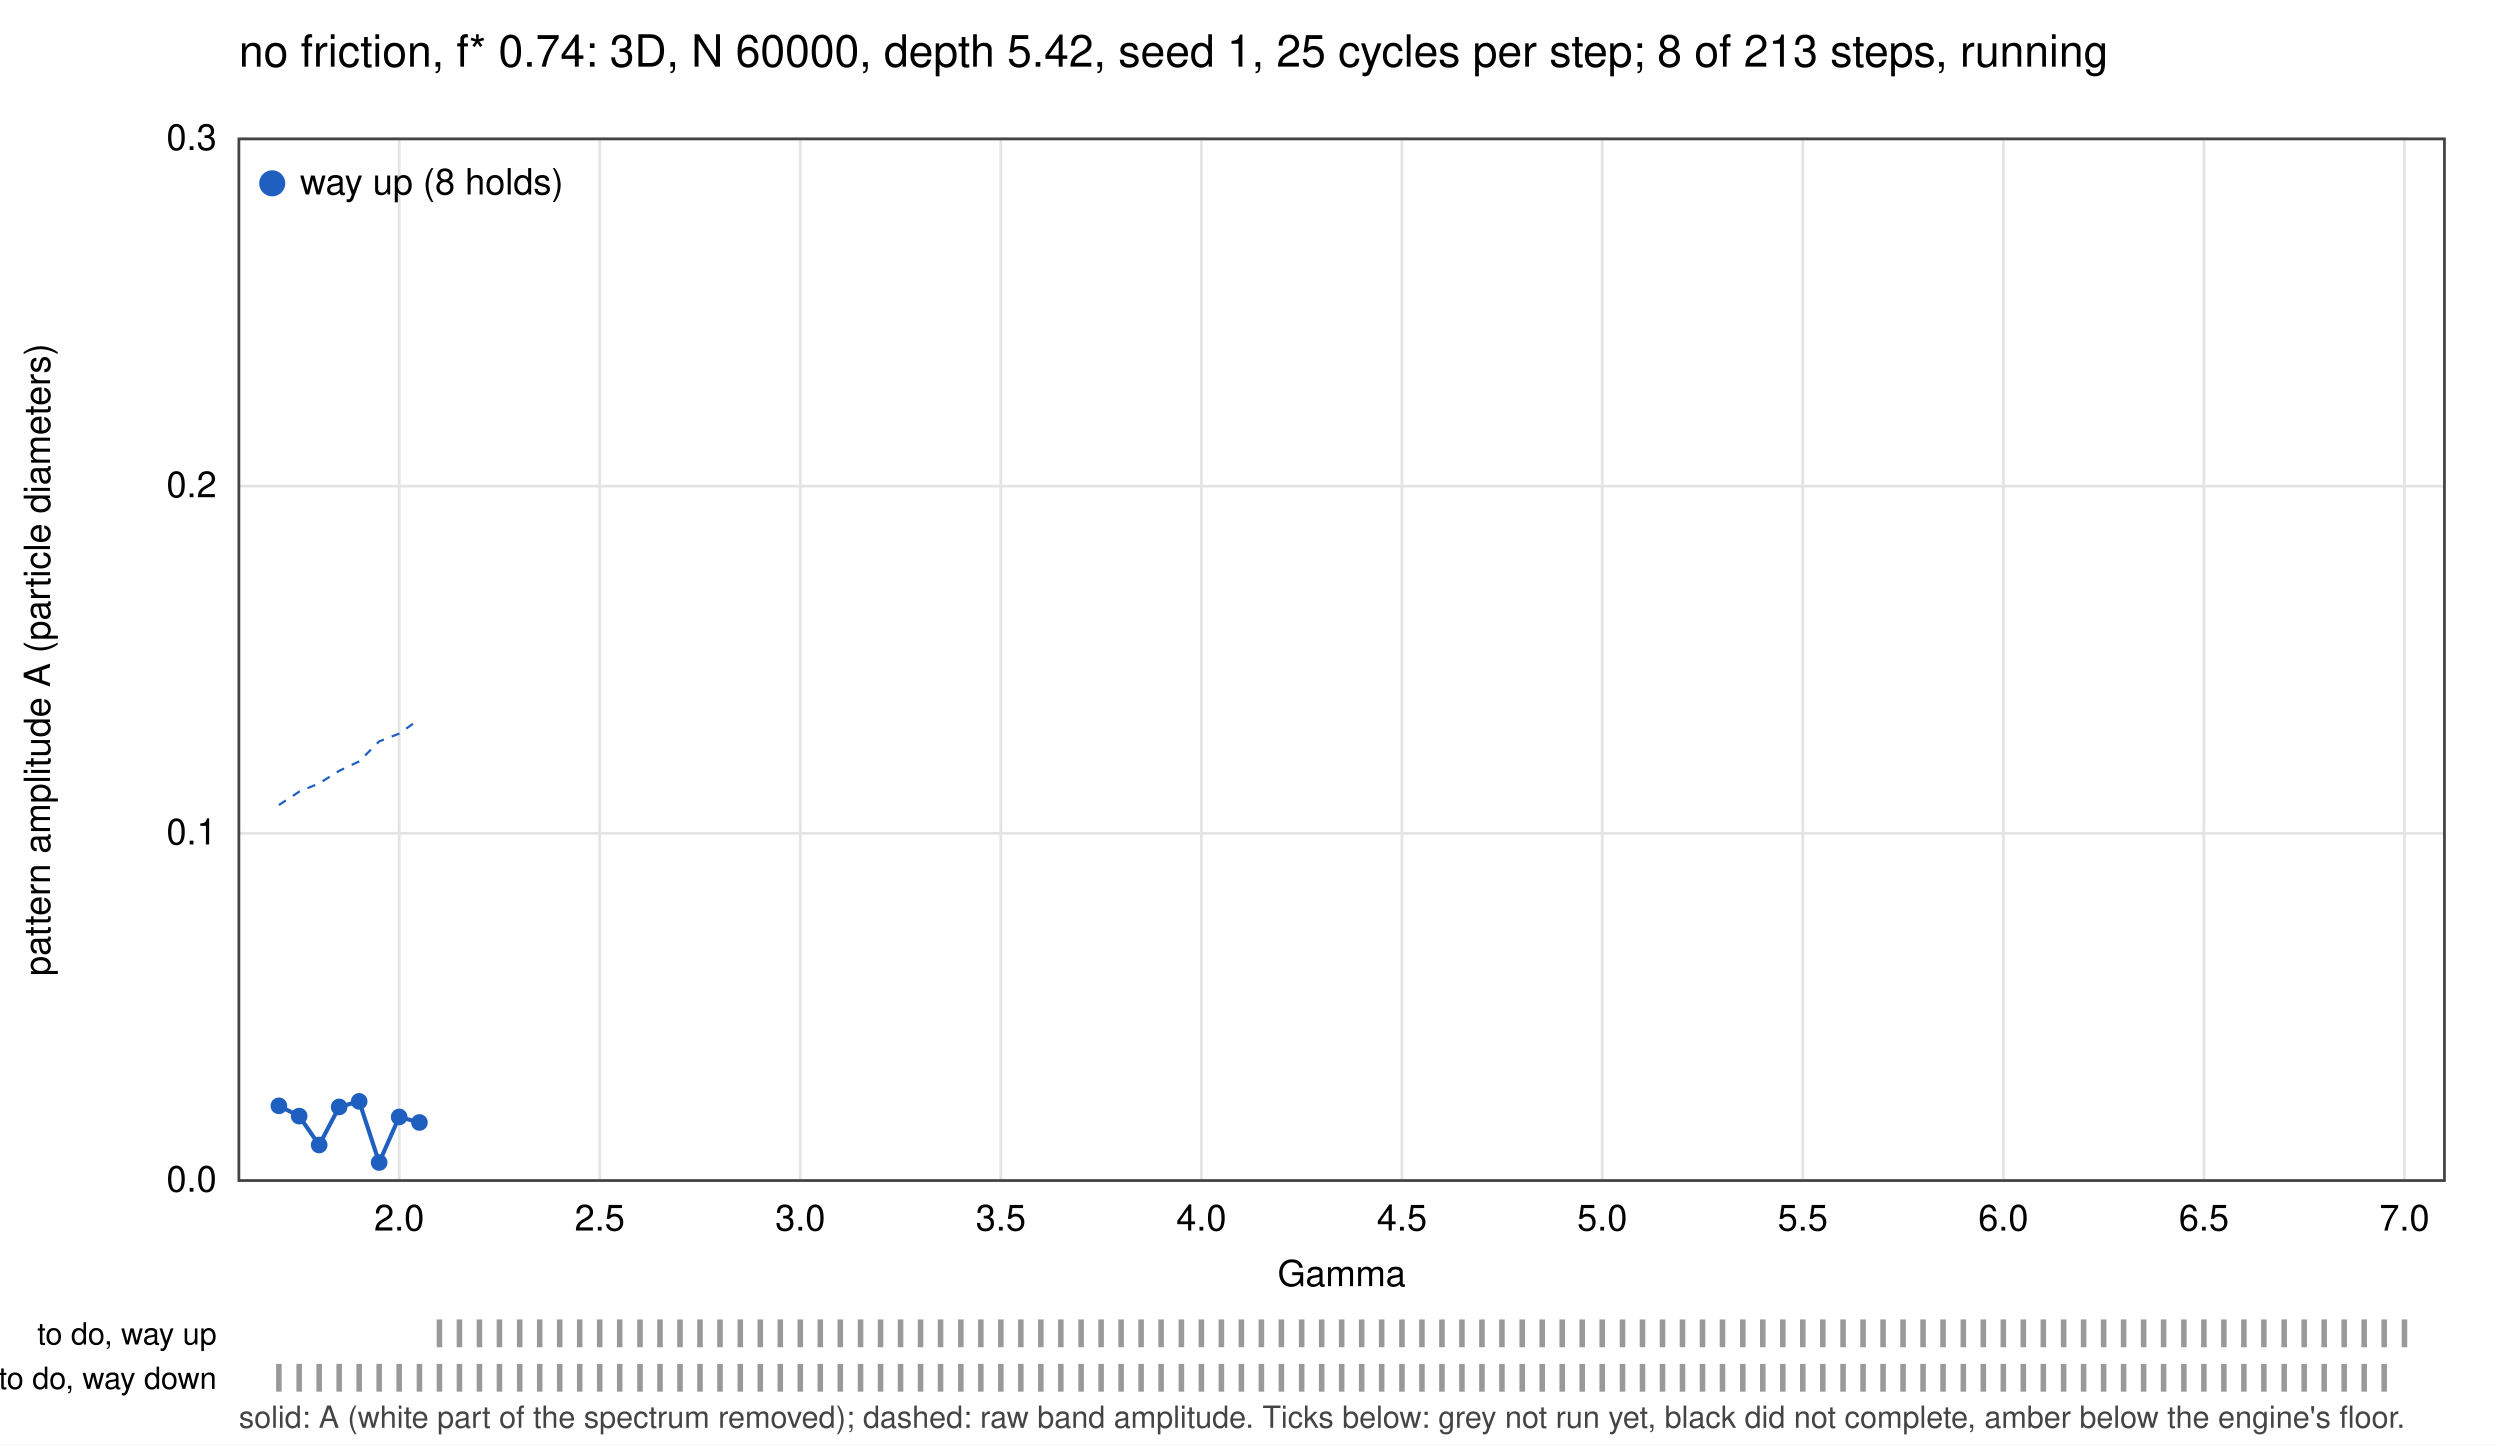
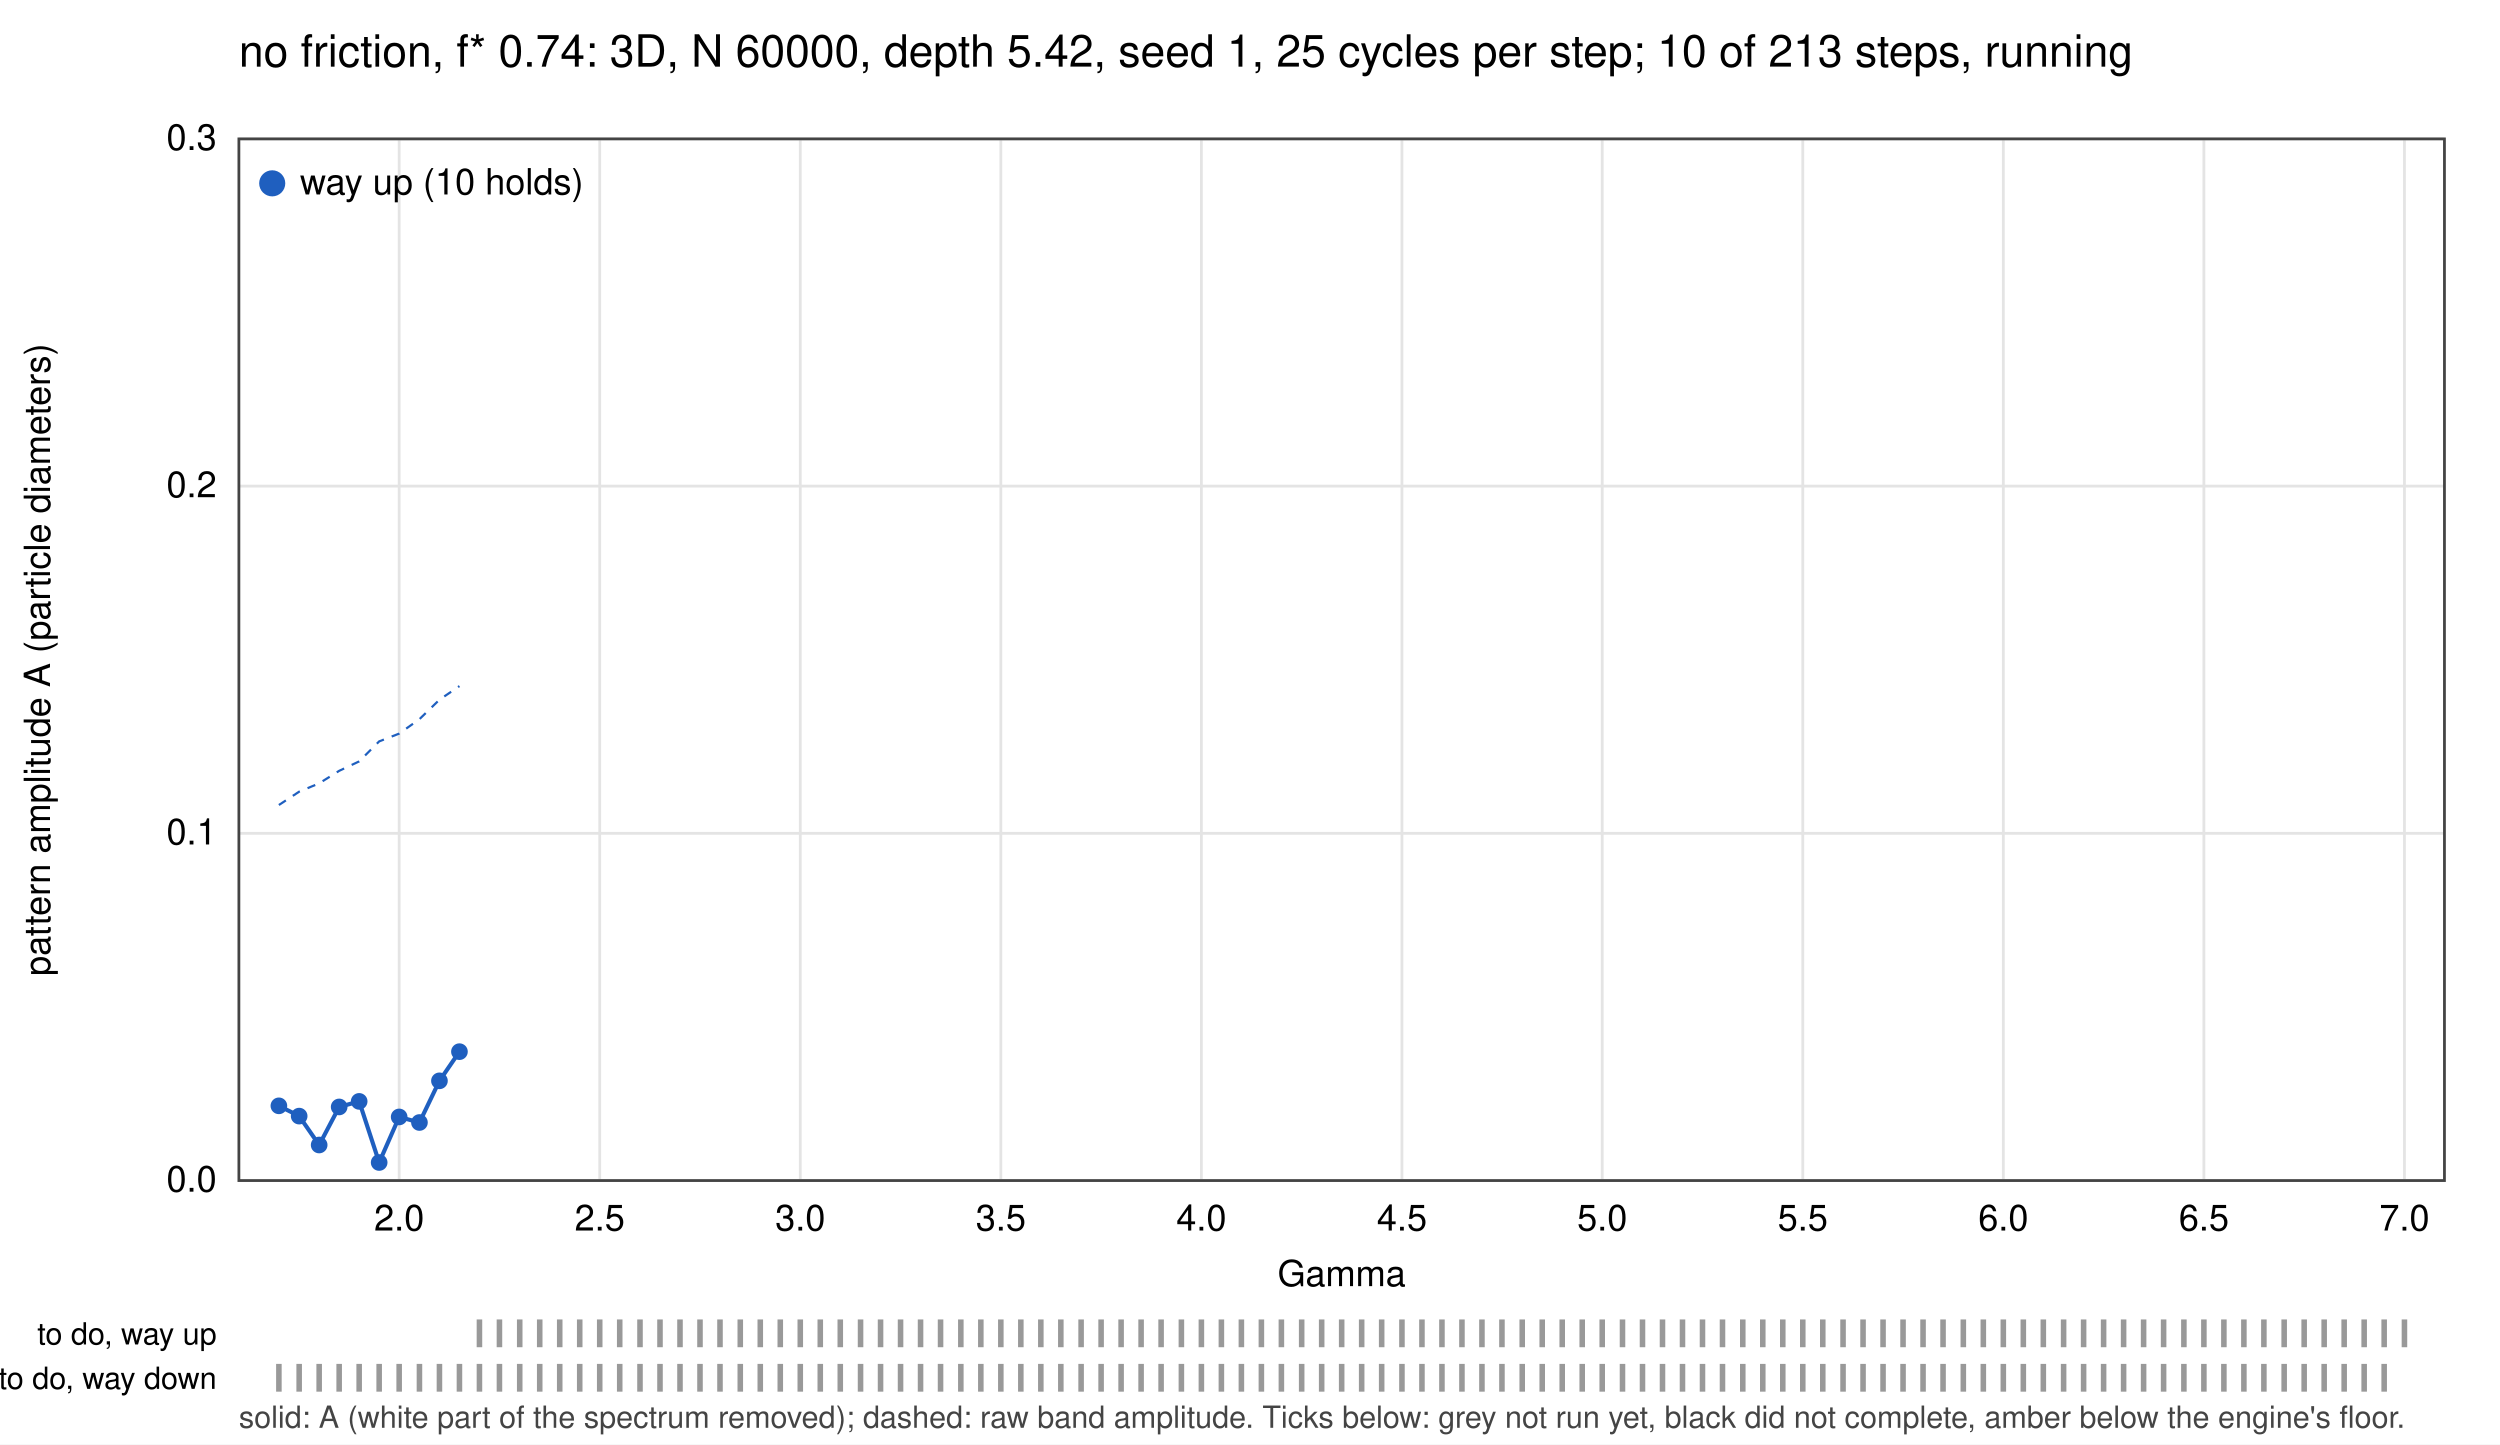
<svg xmlns="http://www.w3.org/2000/svg" width="900" height="520" viewBox="0 0 900 520" font-family="Helvetica, Arial, sans-serif" font-size="13">
  <rect width="900" height="520" fill="white" />
-   <text x="86" y="24" font-size="16">no friction, f* 0.74: 3D, N 60000, depth 5.42, seed 1, 25 cycles per step; 8 of 213 steps, running</text>
+   <text x="86" y="24" font-size="16">no friction, f* 0.74: 3D, N 60000, depth 5.42, seed 1, 25 cycles per step; 10 of 213 steps, running</text>
  <line x1="86" x2="880" y1="425.0" y2="425.0" stroke="#e4e4e4" />
  <text x="78" y="429.0" text-anchor="end">0.0</text>
  <line x1="86" x2="880" y1="300.0" y2="300.0" stroke="#e4e4e4" />
  <text x="78" y="304.0" text-anchor="end">0.1</text>
  <line x1="86" x2="880" y1="175.0" y2="175.0" stroke="#e4e4e4" />
  <text x="78" y="179.0" text-anchor="end">0.2</text>
  <line x1="86" x2="880" y1="50.0" y2="50.0" stroke="#e4e4e4" />
  <text x="78" y="54.0" text-anchor="end">0.3</text>
  <line x1="143.7" x2="143.7" y1="50" y2="425" stroke="#e4e4e4" />
  <text x="143.7" y="443" text-anchor="middle">2.0</text>
  <line x1="215.9" x2="215.9" y1="50" y2="425" stroke="#e4e4e4" />
  <text x="215.9" y="443" text-anchor="middle">2.5</text>
  <line x1="288.1" x2="288.1" y1="50" y2="425" stroke="#e4e4e4" />
  <text x="288.1" y="443" text-anchor="middle">3.0</text>
  <line x1="360.3" x2="360.3" y1="50" y2="425" stroke="#e4e4e4" />
  <text x="360.3" y="443" text-anchor="middle">3.5</text>
  <line x1="432.5" x2="432.5" y1="50" y2="425" stroke="#e4e4e4" />
  <text x="432.5" y="443" text-anchor="middle">4.0</text>
  <line x1="504.7" x2="504.7" y1="50" y2="425" stroke="#e4e4e4" />
  <text x="504.7" y="443" text-anchor="middle">4.5</text>
  <line x1="576.8" x2="576.8" y1="50" y2="425" stroke="#e4e4e4" />
  <text x="576.8" y="443" text-anchor="middle">5.0</text>
  <line x1="649.0" x2="649.0" y1="50" y2="425" stroke="#e4e4e4" />
  <text x="649.0" y="443" text-anchor="middle">5.5</text>
  <line x1="721.2" x2="721.2" y1="50" y2="425" stroke="#e4e4e4" />
  <text x="721.2" y="443" text-anchor="middle">6.0</text>
  <line x1="793.4" x2="793.4" y1="50" y2="425" stroke="#e4e4e4" />
  <text x="793.4" y="443" text-anchor="middle">6.5</text>
  <line x1="865.6" x2="865.6" y1="50" y2="425" stroke="#e4e4e4" />
  <text x="865.6" y="443" text-anchor="middle">7.0</text>
  <rect x="86" y="50" width="794" height="375" fill="none" stroke="#444" />
  <text x="483.0" y="463" text-anchor="middle">Gamma</text>
  <text transform="translate(18 237.5) rotate(-90)" text-anchor="middle">pattern amplitude A (particle diameters)</text>
-   <polyline fill="none" stroke="#1f5fbf" stroke-width="1.5" points="100.4,398.1 107.7,401.8 114.9,412.2 122.1,398.5 129.3,396.5 136.5,418.5 143.7,402.1 151.0,404.1" />
-   <polyline fill="none" stroke="#1f5fbf" stroke-width="0.8" stroke-dasharray="3 3" points="100.4,289.8 107.7,285.0 114.9,282.0 122.1,277.5 129.3,274.1 136.5,266.9 143.7,264.1 151.0,258.9" />
+   <polyline fill="none" stroke="#1f5fbf" stroke-width="1.5" points="100.4,398.1 107.7,401.8 114.9,412.2 122.1,398.5 129.3,396.5 136.5,418.5 143.7,402.1 151.0,404.1 158.2,389.1 165.4,378.6" />
+   <polyline fill="none" stroke="#1f5fbf" stroke-width="0.8" stroke-dasharray="3 3" points="100.4,289.8 107.7,285.0 114.9,282.0 122.1,277.5 129.3,274.1 136.5,266.9 143.7,264.1 151.0,258.9 158.2,251.9 165.4,247.0" />
  <circle cx="100.4" cy="398.1" r="3" fill="#1f5fbf" />
  <circle cx="107.7" cy="401.8" r="3" fill="#1f5fbf" />
  <circle cx="114.9" cy="412.2" r="3" fill="#1f5fbf" />
  <circle cx="122.1" cy="398.5" r="3" fill="#1f5fbf" />
  <circle cx="129.3" cy="396.5" r="3" fill="#1f5fbf" />
  <circle cx="136.5" cy="418.5" r="3" fill="#1f5fbf" />
  <circle cx="143.7" cy="402.1" r="3" fill="#1f5fbf" />
  <circle cx="151.0" cy="404.1" r="3" fill="#1f5fbf" />
+   <circle cx="158.2" cy="389.1" r="3" fill="#1f5fbf" />
+   <circle cx="165.4" cy="378.6" r="3" fill="#1f5fbf" />
  <circle cx="98" cy="66" r="4" fill="#1f5fbf" stroke="#1f5fbf" stroke-width="1.4" />
-   <text x="108" y="70">way up (8 holds)</text>
-   <line x1="158.2" x2="158.2" y1="475" y2="485" stroke="#999" stroke-width="2" />
-   <line x1="165.4" x2="165.4" y1="475" y2="485" stroke="#999" stroke-width="2" />
+   <text x="108" y="70">way up (10 holds)</text>
  <line x1="172.6" x2="172.6" y1="475" y2="485" stroke="#999" stroke-width="2" />
  <line x1="179.8" x2="179.8" y1="475" y2="485" stroke="#999" stroke-width="2" />
  <line x1="187.1" x2="187.1" y1="475" y2="485" stroke="#999" stroke-width="2" />
  <line x1="194.3" x2="194.3" y1="475" y2="485" stroke="#999" stroke-width="2" />
  <line x1="201.5" x2="201.5" y1="475" y2="485" stroke="#999" stroke-width="2" />
  <line x1="208.7" x2="208.7" y1="475" y2="485" stroke="#999" stroke-width="2" />
  <line x1="215.9" x2="215.9" y1="475" y2="485" stroke="#999" stroke-width="2" />
  <line x1="223.1" x2="223.1" y1="475" y2="485" stroke="#999" stroke-width="2" />
  <line x1="230.4" x2="230.4" y1="475" y2="485" stroke="#999" stroke-width="2" />
  <line x1="237.6" x2="237.6" y1="475" y2="485" stroke="#999" stroke-width="2" />
  <line x1="244.8" x2="244.8" y1="475" y2="485" stroke="#999" stroke-width="2" />
  <line x1="252.0" x2="252.0" y1="475" y2="485" stroke="#999" stroke-width="2" />
  <line x1="259.2" x2="259.2" y1="475" y2="485" stroke="#999" stroke-width="2" />
  <line x1="266.5" x2="266.5" y1="475" y2="485" stroke="#999" stroke-width="2" />
  <line x1="273.7" x2="273.7" y1="475" y2="485" stroke="#999" stroke-width="2" />
  <line x1="280.9" x2="280.9" y1="475" y2="485" stroke="#999" stroke-width="2" />
  <line x1="288.1" x2="288.1" y1="475" y2="485" stroke="#999" stroke-width="2" />
  <line x1="295.3" x2="295.3" y1="475" y2="485" stroke="#999" stroke-width="2" />
  <line x1="302.5" x2="302.5" y1="475" y2="485" stroke="#999" stroke-width="2" />
  <line x1="309.8" x2="309.8" y1="475" y2="485" stroke="#999" stroke-width="2" />
  <line x1="317.0" x2="317.0" y1="475" y2="485" stroke="#999" stroke-width="2" />
  <line x1="324.2" x2="324.2" y1="475" y2="485" stroke="#999" stroke-width="2" />
  <line x1="331.4" x2="331.4" y1="475" y2="485" stroke="#999" stroke-width="2" />
  <line x1="338.6" x2="338.6" y1="475" y2="485" stroke="#999" stroke-width="2" />
  <line x1="345.9" x2="345.9" y1="475" y2="485" stroke="#999" stroke-width="2" />
  <line x1="353.1" x2="353.1" y1="475" y2="485" stroke="#999" stroke-width="2" />
  <line x1="360.3" x2="360.3" y1="475" y2="485" stroke="#999" stroke-width="2" />
  <line x1="367.5" x2="367.5" y1="475" y2="485" stroke="#999" stroke-width="2" />
  <line x1="374.7" x2="374.7" y1="475" y2="485" stroke="#999" stroke-width="2" />
  <line x1="381.9" x2="381.9" y1="475" y2="485" stroke="#999" stroke-width="2" />
  <line x1="389.2" x2="389.2" y1="475" y2="485" stroke="#999" stroke-width="2" />
  <line x1="396.4" x2="396.4" y1="475" y2="485" stroke="#999" stroke-width="2" />
  <line x1="403.6" x2="403.6" y1="475" y2="485" stroke="#999" stroke-width="2" />
  <line x1="410.8" x2="410.8" y1="475" y2="485" stroke="#999" stroke-width="2" />
  <line x1="418.0" x2="418.0" y1="475" y2="485" stroke="#999" stroke-width="2" />
  <line x1="425.3" x2="425.3" y1="475" y2="485" stroke="#999" stroke-width="2" />
  <line x1="432.5" x2="432.5" y1="475" y2="485" stroke="#999" stroke-width="2" />
  <line x1="439.7" x2="439.7" y1="475" y2="485" stroke="#999" stroke-width="2" />
  <line x1="446.9" x2="446.9" y1="475" y2="485" stroke="#999" stroke-width="2" />
  <line x1="454.1" x2="454.1" y1="475" y2="485" stroke="#999" stroke-width="2" />
  <line x1="461.3" x2="461.3" y1="475" y2="485" stroke="#999" stroke-width="2" />
  <line x1="468.6" x2="468.6" y1="475" y2="485" stroke="#999" stroke-width="2" />
  <line x1="475.8" x2="475.8" y1="475" y2="485" stroke="#999" stroke-width="2" />
  <line x1="483.0" x2="483.0" y1="475" y2="485" stroke="#999" stroke-width="2" />
  <line x1="490.2" x2="490.2" y1="475" y2="485" stroke="#999" stroke-width="2" />
  <line x1="497.4" x2="497.4" y1="475" y2="485" stroke="#999" stroke-width="2" />
  <line x1="504.7" x2="504.7" y1="475" y2="485" stroke="#999" stroke-width="2" />
  <line x1="511.9" x2="511.9" y1="475" y2="485" stroke="#999" stroke-width="2" />
  <line x1="519.1" x2="519.1" y1="475" y2="485" stroke="#999" stroke-width="2" />
  <line x1="526.3" x2="526.3" y1="475" y2="485" stroke="#999" stroke-width="2" />
  <line x1="533.5" x2="533.5" y1="475" y2="485" stroke="#999" stroke-width="2" />
  <line x1="540.7" x2="540.7" y1="475" y2="485" stroke="#999" stroke-width="2" />
  <line x1="548.0" x2="548.0" y1="475" y2="485" stroke="#999" stroke-width="2" />
  <line x1="555.2" x2="555.2" y1="475" y2="485" stroke="#999" stroke-width="2" />
  <line x1="562.4" x2="562.4" y1="475" y2="485" stroke="#999" stroke-width="2" />
  <line x1="569.6" x2="569.6" y1="475" y2="485" stroke="#999" stroke-width="2" />
  <line x1="576.8" x2="576.8" y1="475" y2="485" stroke="#999" stroke-width="2" />
  <line x1="584.1" x2="584.1" y1="475" y2="485" stroke="#999" stroke-width="2" />
  <line x1="591.3" x2="591.3" y1="475" y2="485" stroke="#999" stroke-width="2" />
  <line x1="598.5" x2="598.5" y1="475" y2="485" stroke="#999" stroke-width="2" />
  <line x1="605.7" x2="605.7" y1="475" y2="485" stroke="#999" stroke-width="2" />
  <line x1="612.9" x2="612.9" y1="475" y2="485" stroke="#999" stroke-width="2" />
  <line x1="620.1" x2="620.1" y1="475" y2="485" stroke="#999" stroke-width="2" />
  <line x1="627.4" x2="627.4" y1="475" y2="485" stroke="#999" stroke-width="2" />
  <line x1="634.6" x2="634.6" y1="475" y2="485" stroke="#999" stroke-width="2" />
  <line x1="641.8" x2="641.8" y1="475" y2="485" stroke="#999" stroke-width="2" />
  <line x1="649.0" x2="649.0" y1="475" y2="485" stroke="#999" stroke-width="2" />
  <line x1="656.2" x2="656.2" y1="475" y2="485" stroke="#999" stroke-width="2" />
  <line x1="663.5" x2="663.5" y1="475" y2="485" stroke="#999" stroke-width="2" />
  <line x1="670.7" x2="670.7" y1="475" y2="485" stroke="#999" stroke-width="2" />
  <line x1="677.9" x2="677.9" y1="475" y2="485" stroke="#999" stroke-width="2" />
  <line x1="685.1" x2="685.1" y1="475" y2="485" stroke="#999" stroke-width="2" />
  <line x1="692.3" x2="692.3" y1="475" y2="485" stroke="#999" stroke-width="2" />
  <line x1="699.5" x2="699.5" y1="475" y2="485" stroke="#999" stroke-width="2" />
  <line x1="706.8" x2="706.8" y1="475" y2="485" stroke="#999" stroke-width="2" />
  <line x1="714.0" x2="714.0" y1="475" y2="485" stroke="#999" stroke-width="2" />
  <line x1="721.2" x2="721.2" y1="475" y2="485" stroke="#999" stroke-width="2" />
  <line x1="728.4" x2="728.4" y1="475" y2="485" stroke="#999" stroke-width="2" />
  <line x1="735.6" x2="735.6" y1="475" y2="485" stroke="#999" stroke-width="2" />
  <line x1="742.9" x2="742.9" y1="475" y2="485" stroke="#999" stroke-width="2" />
  <line x1="750.1" x2="750.1" y1="475" y2="485" stroke="#999" stroke-width="2" />
  <line x1="757.3" x2="757.3" y1="475" y2="485" stroke="#999" stroke-width="2" />
  <line x1="764.5" x2="764.5" y1="475" y2="485" stroke="#999" stroke-width="2" />
  <line x1="771.7" x2="771.7" y1="475" y2="485" stroke="#999" stroke-width="2" />
  <line x1="778.9" x2="778.9" y1="475" y2="485" stroke="#999" stroke-width="2" />
  <line x1="786.2" x2="786.2" y1="475" y2="485" stroke="#999" stroke-width="2" />
  <line x1="793.4" x2="793.4" y1="475" y2="485" stroke="#999" stroke-width="2" />
  <line x1="800.6" x2="800.6" y1="475" y2="485" stroke="#999" stroke-width="2" />
  <line x1="807.8" x2="807.8" y1="475" y2="485" stroke="#999" stroke-width="2" />
  <line x1="815.0" x2="815.0" y1="475" y2="485" stroke="#999" stroke-width="2" />
  <line x1="822.3" x2="822.3" y1="475" y2="485" stroke="#999" stroke-width="2" />
  <line x1="829.5" x2="829.5" y1="475" y2="485" stroke="#999" stroke-width="2" />
  <line x1="836.7" x2="836.7" y1="475" y2="485" stroke="#999" stroke-width="2" />
  <line x1="843.9" x2="843.9" y1="475" y2="485" stroke="#999" stroke-width="2" />
  <line x1="851.1" x2="851.1" y1="475" y2="485" stroke="#999" stroke-width="2" />
  <line x1="858.3" x2="858.3" y1="475" y2="485" stroke="#999" stroke-width="2" />
  <line x1="865.6" x2="865.6" y1="475" y2="485" stroke="#999" stroke-width="2" />
  <line x1="858.3" x2="858.3" y1="491" y2="501" stroke="#999" stroke-width="2" />
  <line x1="851.1" x2="851.1" y1="491" y2="501" stroke="#999" stroke-width="2" />
  <line x1="843.9" x2="843.9" y1="491" y2="501" stroke="#999" stroke-width="2" />
  <line x1="836.7" x2="836.7" y1="491" y2="501" stroke="#999" stroke-width="2" />
  <line x1="829.5" x2="829.5" y1="491" y2="501" stroke="#999" stroke-width="2" />
  <line x1="822.3" x2="822.3" y1="491" y2="501" stroke="#999" stroke-width="2" />
  <line x1="815.0" x2="815.0" y1="491" y2="501" stroke="#999" stroke-width="2" />
  <line x1="807.8" x2="807.8" y1="491" y2="501" stroke="#999" stroke-width="2" />
  <line x1="800.6" x2="800.6" y1="491" y2="501" stroke="#999" stroke-width="2" />
  <line x1="793.4" x2="793.4" y1="491" y2="501" stroke="#999" stroke-width="2" />
  <line x1="786.2" x2="786.2" y1="491" y2="501" stroke="#999" stroke-width="2" />
  <line x1="778.9" x2="778.9" y1="491" y2="501" stroke="#999" stroke-width="2" />
  <line x1="771.7" x2="771.7" y1="491" y2="501" stroke="#999" stroke-width="2" />
  <line x1="764.5" x2="764.5" y1="491" y2="501" stroke="#999" stroke-width="2" />
  <line x1="757.3" x2="757.3" y1="491" y2="501" stroke="#999" stroke-width="2" />
  <line x1="750.1" x2="750.1" y1="491" y2="501" stroke="#999" stroke-width="2" />
  <line x1="742.9" x2="742.9" y1="491" y2="501" stroke="#999" stroke-width="2" />
  <line x1="735.6" x2="735.6" y1="491" y2="501" stroke="#999" stroke-width="2" />
  <line x1="728.4" x2="728.4" y1="491" y2="501" stroke="#999" stroke-width="2" />
  <line x1="721.2" x2="721.2" y1="491" y2="501" stroke="#999" stroke-width="2" />
  <line x1="714.0" x2="714.0" y1="491" y2="501" stroke="#999" stroke-width="2" />
  <line x1="706.8" x2="706.8" y1="491" y2="501" stroke="#999" stroke-width="2" />
  <line x1="699.5" x2="699.5" y1="491" y2="501" stroke="#999" stroke-width="2" />
  <line x1="692.3" x2="692.3" y1="491" y2="501" stroke="#999" stroke-width="2" />
  <line x1="685.1" x2="685.1" y1="491" y2="501" stroke="#999" stroke-width="2" />
  <line x1="677.9" x2="677.9" y1="491" y2="501" stroke="#999" stroke-width="2" />
  <line x1="670.7" x2="670.7" y1="491" y2="501" stroke="#999" stroke-width="2" />
  <line x1="663.5" x2="663.5" y1="491" y2="501" stroke="#999" stroke-width="2" />
  <line x1="656.2" x2="656.2" y1="491" y2="501" stroke="#999" stroke-width="2" />
  <line x1="649.0" x2="649.0" y1="491" y2="501" stroke="#999" stroke-width="2" />
  <line x1="641.8" x2="641.8" y1="491" y2="501" stroke="#999" stroke-width="2" />
  <line x1="634.6" x2="634.6" y1="491" y2="501" stroke="#999" stroke-width="2" />
  <line x1="627.4" x2="627.4" y1="491" y2="501" stroke="#999" stroke-width="2" />
  <line x1="620.1" x2="620.1" y1="491" y2="501" stroke="#999" stroke-width="2" />
  <line x1="612.9" x2="612.9" y1="491" y2="501" stroke="#999" stroke-width="2" />
  <line x1="605.7" x2="605.7" y1="491" y2="501" stroke="#999" stroke-width="2" />
  <line x1="598.5" x2="598.5" y1="491" y2="501" stroke="#999" stroke-width="2" />
  <line x1="591.3" x2="591.3" y1="491" y2="501" stroke="#999" stroke-width="2" />
  <line x1="584.1" x2="584.1" y1="491" y2="501" stroke="#999" stroke-width="2" />
  <line x1="576.8" x2="576.8" y1="491" y2="501" stroke="#999" stroke-width="2" />
  <line x1="569.6" x2="569.6" y1="491" y2="501" stroke="#999" stroke-width="2" />
  <line x1="562.4" x2="562.4" y1="491" y2="501" stroke="#999" stroke-width="2" />
  <line x1="555.2" x2="555.2" y1="491" y2="501" stroke="#999" stroke-width="2" />
  <line x1="548.0" x2="548.0" y1="491" y2="501" stroke="#999" stroke-width="2" />
  <line x1="540.7" x2="540.7" y1="491" y2="501" stroke="#999" stroke-width="2" />
  <line x1="533.5" x2="533.5" y1="491" y2="501" stroke="#999" stroke-width="2" />
  <line x1="526.3" x2="526.3" y1="491" y2="501" stroke="#999" stroke-width="2" />
  <line x1="519.1" x2="519.1" y1="491" y2="501" stroke="#999" stroke-width="2" />
  <line x1="511.9" x2="511.9" y1="491" y2="501" stroke="#999" stroke-width="2" />
  <line x1="504.7" x2="504.7" y1="491" y2="501" stroke="#999" stroke-width="2" />
  <line x1="497.4" x2="497.4" y1="491" y2="501" stroke="#999" stroke-width="2" />
  <line x1="490.2" x2="490.2" y1="491" y2="501" stroke="#999" stroke-width="2" />
  <line x1="483.0" x2="483.0" y1="491" y2="501" stroke="#999" stroke-width="2" />
  <line x1="475.8" x2="475.8" y1="491" y2="501" stroke="#999" stroke-width="2" />
  <line x1="468.6" x2="468.6" y1="491" y2="501" stroke="#999" stroke-width="2" />
  <line x1="461.3" x2="461.3" y1="491" y2="501" stroke="#999" stroke-width="2" />
  <line x1="454.1" x2="454.1" y1="491" y2="501" stroke="#999" stroke-width="2" />
  <line x1="446.9" x2="446.9" y1="491" y2="501" stroke="#999" stroke-width="2" />
  <line x1="439.7" x2="439.7" y1="491" y2="501" stroke="#999" stroke-width="2" />
  <line x1="432.5" x2="432.5" y1="491" y2="501" stroke="#999" stroke-width="2" />
  <line x1="425.3" x2="425.3" y1="491" y2="501" stroke="#999" stroke-width="2" />
  <line x1="418.0" x2="418.0" y1="491" y2="501" stroke="#999" stroke-width="2" />
  <line x1="410.8" x2="410.8" y1="491" y2="501" stroke="#999" stroke-width="2" />
  <line x1="403.6" x2="403.6" y1="491" y2="501" stroke="#999" stroke-width="2" />
  <line x1="396.4" x2="396.4" y1="491" y2="501" stroke="#999" stroke-width="2" />
  <line x1="389.2" x2="389.2" y1="491" y2="501" stroke="#999" stroke-width="2" />
  <line x1="381.9" x2="381.9" y1="491" y2="501" stroke="#999" stroke-width="2" />
  <line x1="374.7" x2="374.7" y1="491" y2="501" stroke="#999" stroke-width="2" />
  <line x1="367.5" x2="367.5" y1="491" y2="501" stroke="#999" stroke-width="2" />
  <line x1="360.3" x2="360.3" y1="491" y2="501" stroke="#999" stroke-width="2" />
  <line x1="353.1" x2="353.1" y1="491" y2="501" stroke="#999" stroke-width="2" />
  <line x1="345.9" x2="345.9" y1="491" y2="501" stroke="#999" stroke-width="2" />
  <line x1="338.6" x2="338.6" y1="491" y2="501" stroke="#999" stroke-width="2" />
  <line x1="331.4" x2="331.4" y1="491" y2="501" stroke="#999" stroke-width="2" />
  <line x1="324.2" x2="324.2" y1="491" y2="501" stroke="#999" stroke-width="2" />
  <line x1="317.0" x2="317.0" y1="491" y2="501" stroke="#999" stroke-width="2" />
  <line x1="309.8" x2="309.8" y1="491" y2="501" stroke="#999" stroke-width="2" />
  <line x1="302.5" x2="302.5" y1="491" y2="501" stroke="#999" stroke-width="2" />
  <line x1="295.3" x2="295.3" y1="491" y2="501" stroke="#999" stroke-width="2" />
  <line x1="288.1" x2="288.1" y1="491" y2="501" stroke="#999" stroke-width="2" />
  <line x1="280.9" x2="280.9" y1="491" y2="501" stroke="#999" stroke-width="2" />
  <line x1="273.7" x2="273.7" y1="491" y2="501" stroke="#999" stroke-width="2" />
  <line x1="266.5" x2="266.5" y1="491" y2="501" stroke="#999" stroke-width="2" />
  <line x1="259.2" x2="259.2" y1="491" y2="501" stroke="#999" stroke-width="2" />
  <line x1="252.0" x2="252.0" y1="491" y2="501" stroke="#999" stroke-width="2" />
  <line x1="244.8" x2="244.8" y1="491" y2="501" stroke="#999" stroke-width="2" />
  <line x1="237.6" x2="237.6" y1="491" y2="501" stroke="#999" stroke-width="2" />
  <line x1="230.4" x2="230.4" y1="491" y2="501" stroke="#999" stroke-width="2" />
  <line x1="223.1" x2="223.1" y1="491" y2="501" stroke="#999" stroke-width="2" />
  <line x1="215.9" x2="215.9" y1="491" y2="501" stroke="#999" stroke-width="2" />
  <line x1="208.7" x2="208.7" y1="491" y2="501" stroke="#999" stroke-width="2" />
  <line x1="201.5" x2="201.5" y1="491" y2="501" stroke="#999" stroke-width="2" />
  <line x1="194.3" x2="194.3" y1="491" y2="501" stroke="#999" stroke-width="2" />
  <line x1="187.1" x2="187.1" y1="491" y2="501" stroke="#999" stroke-width="2" />
  <line x1="179.8" x2="179.8" y1="491" y2="501" stroke="#999" stroke-width="2" />
  <line x1="172.6" x2="172.6" y1="491" y2="501" stroke="#999" stroke-width="2" />
  <line x1="165.4" x2="165.4" y1="491" y2="501" stroke="#999" stroke-width="2" />
  <line x1="158.2" x2="158.2" y1="491" y2="501" stroke="#999" stroke-width="2" />
  <line x1="151.0" x2="151.0" y1="491" y2="501" stroke="#999" stroke-width="2" />
  <line x1="143.7" x2="143.7" y1="491" y2="501" stroke="#999" stroke-width="2" />
  <line x1="136.5" x2="136.5" y1="491" y2="501" stroke="#999" stroke-width="2" />
  <line x1="129.3" x2="129.3" y1="491" y2="501" stroke="#999" stroke-width="2" />
  <line x1="122.1" x2="122.1" y1="491" y2="501" stroke="#999" stroke-width="2" />
  <line x1="114.9" x2="114.9" y1="491" y2="501" stroke="#999" stroke-width="2" />
  <line x1="107.7" x2="107.7" y1="491" y2="501" stroke="#999" stroke-width="2" />
  <line x1="100.4" x2="100.4" y1="491" y2="501" stroke="#999" stroke-width="2" />
  <text x="78" y="484" text-anchor="end" font-size="11">to do, way up</text>
  <text x="78" y="500" text-anchor="end" font-size="11">to do, way down</text>
  <text x="86" y="514" font-size="11" fill="#444">solid: A (white part of the spectrum removed); dashed: raw band amplitude. Ticks below: grey not run yet, black did not complete, amber below the engine's floor. </text>
</svg>
